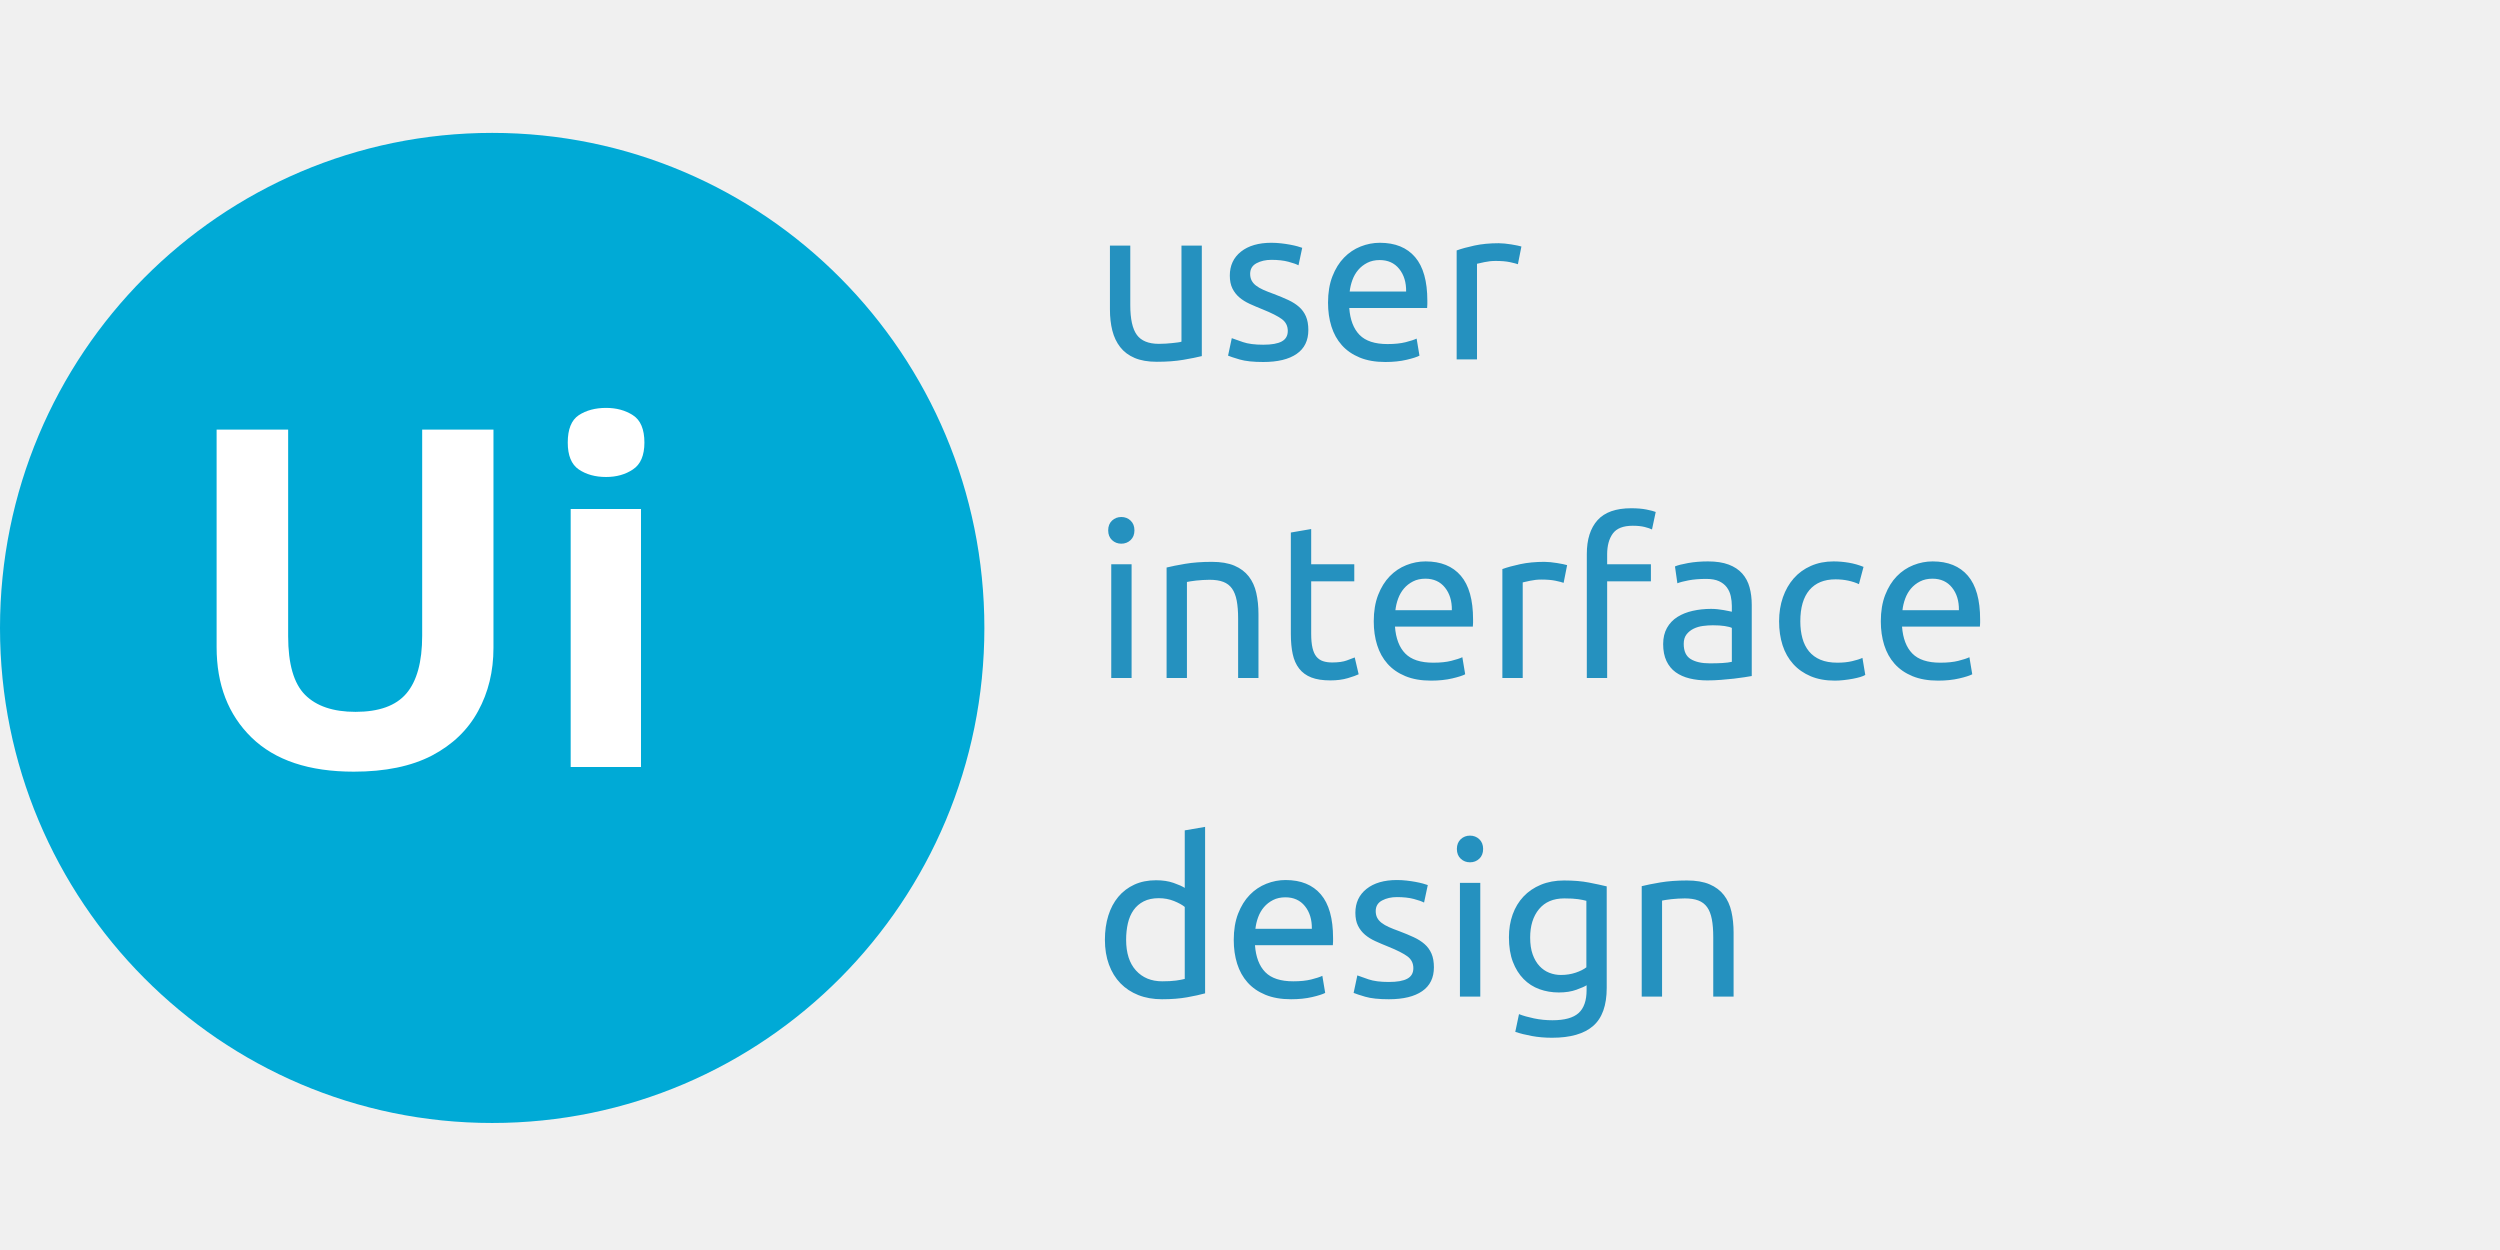
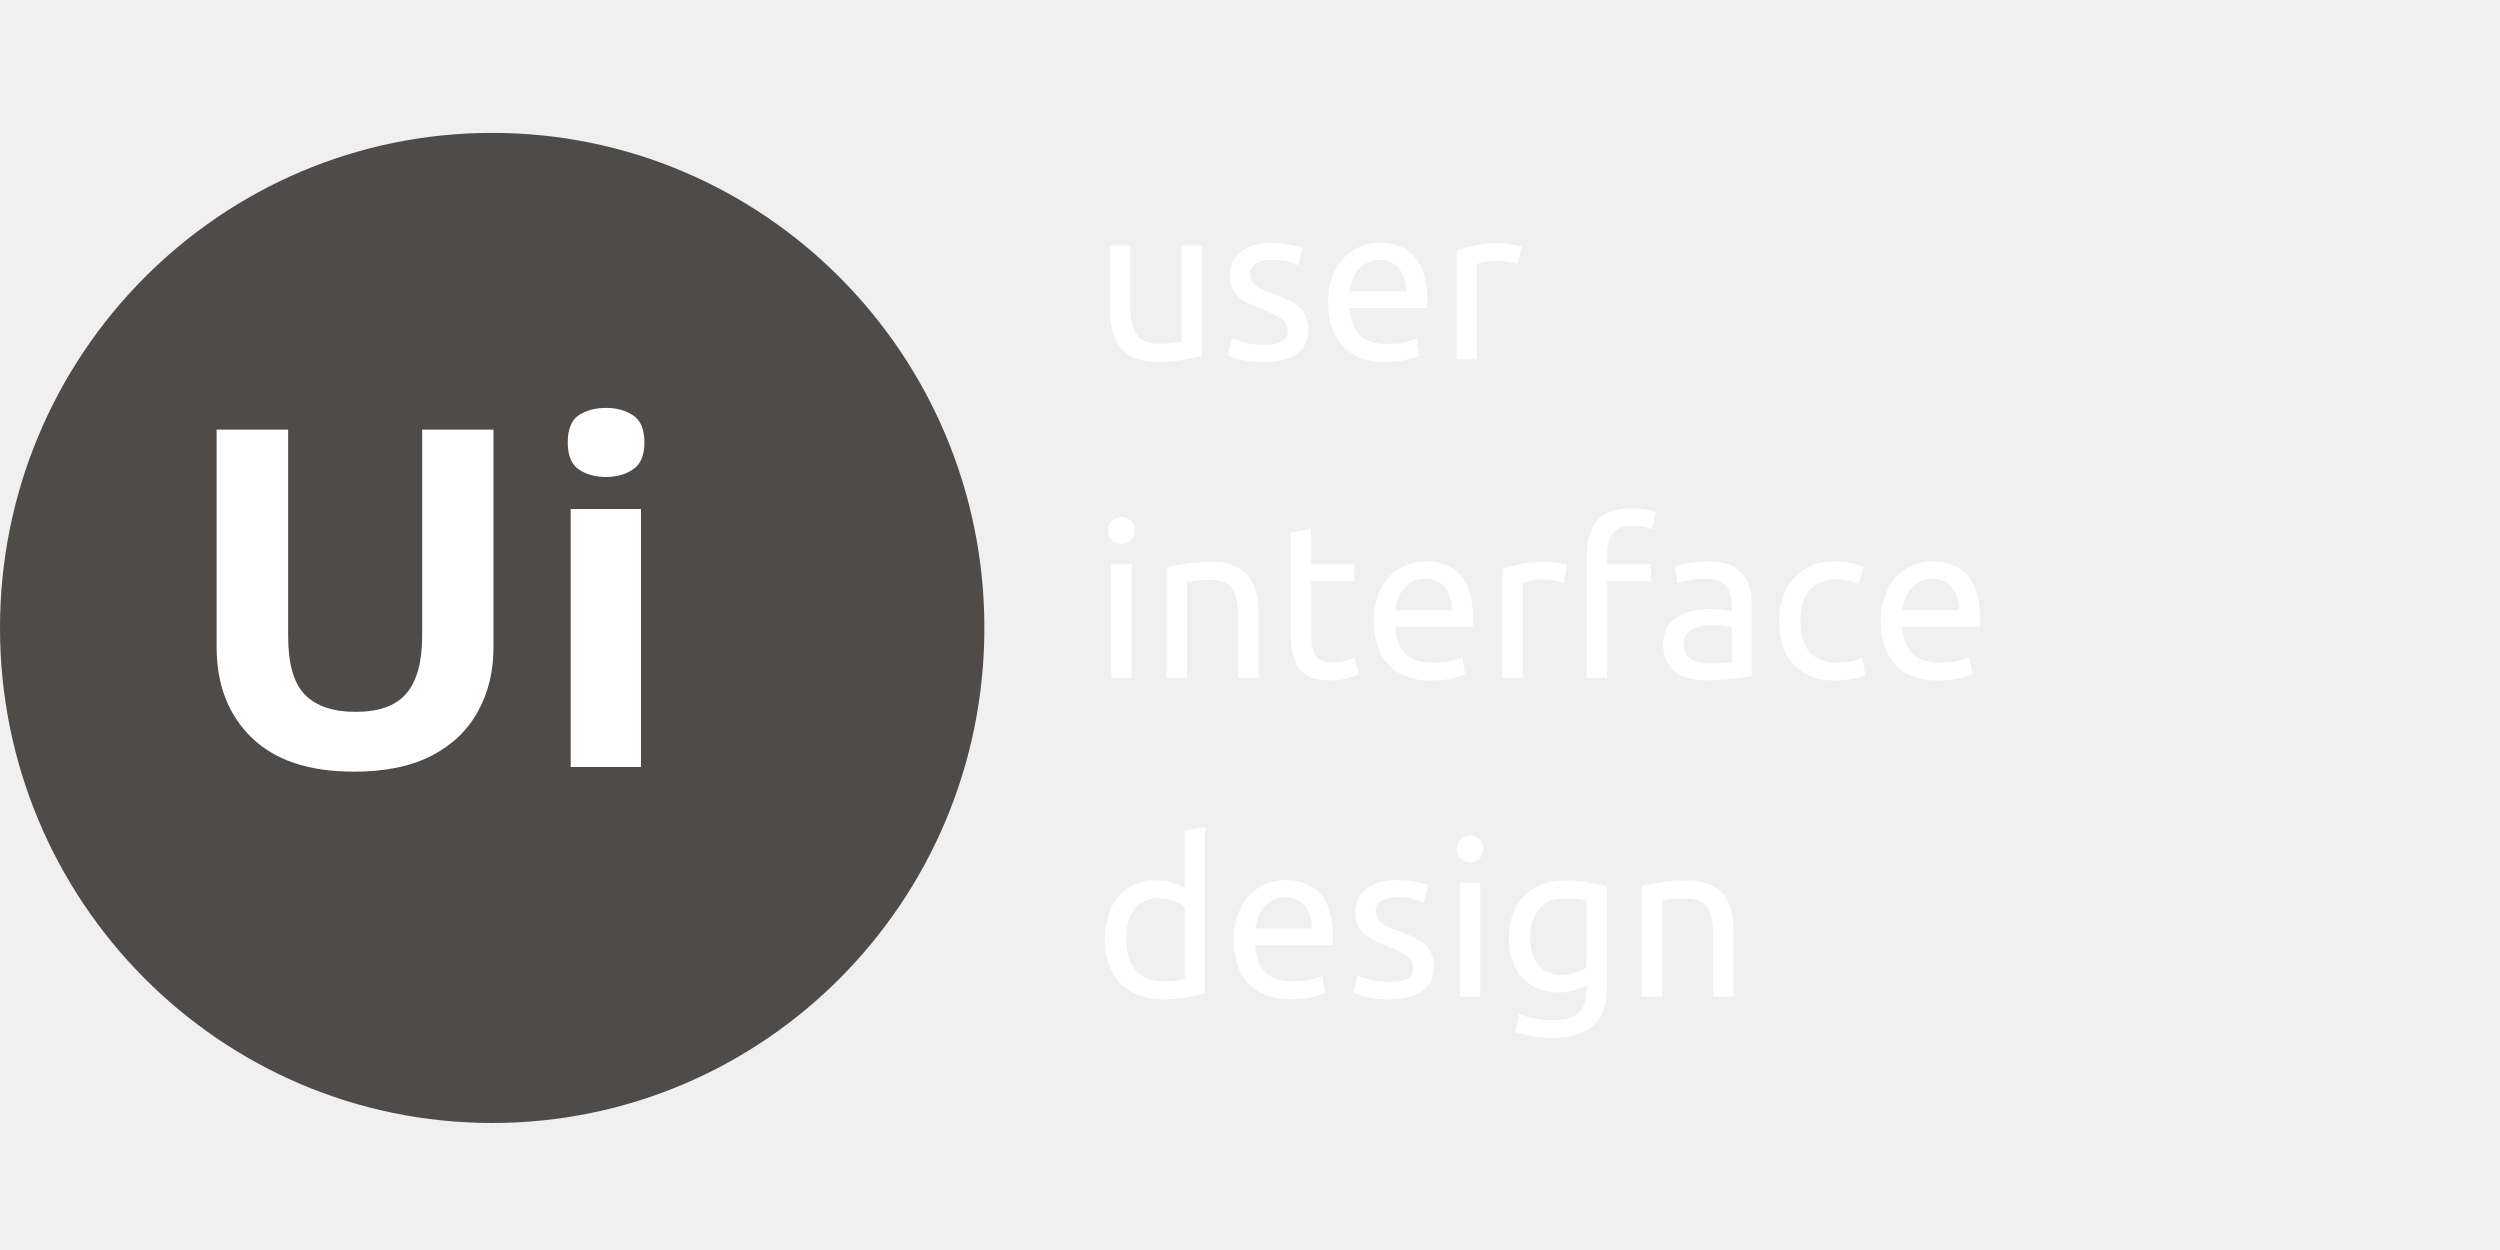
<svg xmlns="http://www.w3.org/2000/svg" width="160" height="80" viewBox="0 0 160 80">
  <g fill="none" fill-rule="evenodd" transform="translate(0 8)">
-     <ellipse cx="31.5" cy="32.188" fill="#00AAD6" rx="31.5" ry="31.683" />
+     <ellipse cx="31.5" cy="32.188" fill="#4E4B49" rx="31.5" ry="31.683" />
    <text fill="#FFFFFF" font-family="Ubuntu-Bold, Ubuntu" font-size="30.24" font-weight="bold">
      <tspan x="11.3" y="41.087">Ui</tspan>
    </text>
-     <path fill="#2591BF" d="M76.916,14.79 C76.617,14.865 76.223,14.944 75.733,15.028 C75.243,15.112 74.676,15.154 74.032,15.154 C73.472,15.154 73.001,15.072 72.618,14.909 C72.235,14.746 71.927,14.515 71.694,14.216 C71.461,13.917 71.293,13.565 71.19,13.159 C71.087,12.753 71.036,12.303 71.036,11.808 L71.036,7.72 L72.338,7.72 L72.338,11.528 C72.338,12.415 72.478,13.049 72.758,13.432 C73.038,13.815 73.509,14.006 74.172,14.006 C74.312,14.006 74.457,14.001 74.606,13.992 C74.755,13.983 74.895,13.971 75.026,13.957 C75.157,13.943 75.276,13.929 75.383,13.915 C75.49,13.901 75.567,13.885 75.614,13.866 L75.614,7.72 L76.916,7.72 L76.916,14.79 Z M80.85,14.062 C81.382,14.062 81.776,13.992 82.033,13.852 C82.29,13.712 82.418,13.488 82.418,13.18 C82.418,12.863 82.292,12.611 82.04,12.424 C81.788,12.237 81.373,12.027 80.794,11.794 C80.514,11.682 80.246,11.568 79.989,11.451 C79.732,11.334 79.511,11.197 79.324,11.038 C79.137,10.879 78.988,10.688 78.876,10.464 C78.764,10.24 78.708,9.965 78.708,9.638 C78.708,8.994 78.946,8.483 79.422,8.105 C79.898,7.727 80.547,7.538 81.368,7.538 C81.573,7.538 81.779,7.55 81.984,7.573 C82.189,7.596 82.381,7.624 82.558,7.657 C82.735,7.69 82.892,7.725 83.027,7.762 C83.162,7.799 83.267,7.832 83.342,7.86 L83.104,8.98 C82.964,8.905 82.745,8.828 82.446,8.749 C82.147,8.67 81.788,8.63 81.368,8.63 C81.004,8.63 80.687,8.702 80.416,8.847 C80.145,8.992 80.01,9.218 80.01,9.526 C80.01,9.685 80.04,9.825 80.101,9.946 C80.162,10.067 80.255,10.177 80.381,10.275 C80.507,10.373 80.663,10.464 80.85,10.548 C81.037,10.632 81.261,10.721 81.522,10.814 C81.867,10.945 82.175,11.073 82.446,11.199 C82.717,11.325 82.948,11.472 83.139,11.64 C83.33,11.808 83.477,12.011 83.58,12.249 C83.683,12.487 83.734,12.779 83.734,13.124 C83.734,13.796 83.484,14.305 82.985,14.65 C82.486,14.995 81.774,15.168 80.85,15.168 C80.206,15.168 79.702,15.114 79.338,15.007 C78.974,14.9 78.727,14.818 78.596,14.762 L78.834,13.642 C78.983,13.698 79.221,13.782 79.548,13.894 C79.875,14.006 80.309,14.062 80.85,14.062 Z M84.994,11.374 C84.994,10.73 85.087,10.168 85.274,9.687 C85.461,9.206 85.708,8.807 86.016,8.49 C86.324,8.173 86.679,7.935 87.08,7.776 C87.481,7.617 87.892,7.538 88.312,7.538 C89.292,7.538 90.043,7.844 90.566,8.455 C91.089,9.066 91.35,9.997 91.35,11.248 L91.35,11.465 C91.35,11.554 91.345,11.635 91.336,11.71 L86.352,11.71 C86.408,12.466 86.627,13.04 87.01,13.432 C87.393,13.824 87.99,14.02 88.802,14.02 C89.259,14.02 89.644,13.98 89.957,13.901 C90.27,13.822 90.505,13.745 90.664,13.67 L90.846,14.762 C90.687,14.846 90.41,14.935 90.013,15.028 C89.616,15.121 89.166,15.168 88.662,15.168 C88.027,15.168 87.479,15.072 87.017,14.881 C86.555,14.69 86.175,14.426 85.876,14.09 C85.577,13.754 85.356,13.355 85.211,12.893 C85.066,12.431 84.994,11.925 84.994,11.374 Z M89.992,10.66 C90.001,10.072 89.854,9.589 89.551,9.211 C89.248,8.833 88.83,8.644 88.298,8.644 C87.999,8.644 87.736,8.702 87.507,8.819 C87.278,8.936 87.085,9.087 86.926,9.274 C86.767,9.461 86.644,9.675 86.555,9.918 C86.466,10.161 86.408,10.408 86.38,10.66 L89.992,10.66 Z M95.914,7.566 C96.026,7.566 96.154,7.573 96.299,7.587 C96.444,7.601 96.586,7.62 96.726,7.643 C96.866,7.666 96.994,7.69 97.111,7.713 C97.228,7.736 97.314,7.757 97.37,7.776 L97.146,8.91 C97.043,8.873 96.873,8.828 96.635,8.777 C96.397,8.726 96.091,8.7 95.718,8.7 C95.475,8.7 95.235,8.726 94.997,8.777 C94.759,8.828 94.603,8.863 94.528,8.882 L94.528,15 L93.226,15 L93.226,8.028 C93.534,7.916 93.917,7.811 94.374,7.713 C94.831,7.615 95.345,7.566 95.914,7.566 Z M72.422,35.392 L71.12,35.392 L71.12,28.112 L72.422,28.112 L72.422,35.392 Z M71.764,26.796 C71.531,26.796 71.332,26.719 71.169,26.565 C71.006,26.411 70.924,26.203 70.924,25.942 C70.924,25.681 71.006,25.473 71.169,25.319 C71.332,25.165 71.531,25.088 71.764,25.088 C71.997,25.088 72.196,25.165 72.359,25.319 C72.522,25.473 72.604,25.681 72.604,25.942 C72.604,26.203 72.522,26.411 72.359,26.565 C72.196,26.719 71.997,26.796 71.764,26.796 Z M74.662,28.322 C74.961,28.247 75.357,28.168 75.852,28.084 C76.347,28 76.916,27.958 77.56,27.958 C78.139,27.958 78.619,28.04 79.002,28.203 C79.385,28.366 79.69,28.595 79.919,28.889 C80.148,29.183 80.309,29.535 80.402,29.946 C80.495,30.357 80.542,30.809 80.542,31.304 L80.542,35.392 L79.24,35.392 L79.24,31.584 C79.24,31.136 79.21,30.753 79.149,30.436 C79.088,30.119 78.988,29.862 78.848,29.666 C78.708,29.47 78.521,29.328 78.288,29.239 C78.055,29.15 77.765,29.106 77.42,29.106 C77.28,29.106 77.135,29.111 76.986,29.12 C76.837,29.129 76.694,29.141 76.559,29.155 C76.424,29.169 76.302,29.185 76.195,29.204 C76.088,29.223 76.011,29.237 75.964,29.246 L75.964,35.392 L74.662,35.392 L74.662,28.322 Z M83.916,28.112 L86.674,28.112 L86.674,29.204 L83.916,29.204 L83.916,32.564 C83.916,32.928 83.944,33.229 84,33.467 C84.056,33.705 84.14,33.892 84.252,34.027 C84.364,34.162 84.504,34.258 84.672,34.314 C84.84,34.37 85.036,34.398 85.26,34.398 C85.652,34.398 85.967,34.354 86.205,34.265 C86.443,34.176 86.609,34.113 86.702,34.076 L86.954,35.154 C86.823,35.219 86.595,35.301 86.268,35.399 C85.941,35.497 85.568,35.546 85.148,35.546 C84.653,35.546 84.245,35.483 83.923,35.357 C83.601,35.231 83.342,35.042 83.146,34.79 C82.95,34.538 82.812,34.228 82.733,33.859 C82.654,33.49 82.614,33.063 82.614,32.578 L82.614,26.082 L83.916,25.858 L83.916,28.112 Z M87.92,31.766 C87.92,31.122 88.013,30.56 88.2,30.079 C88.387,29.598 88.634,29.199 88.942,28.882 C89.25,28.565 89.605,28.327 90.006,28.168 C90.407,28.009 90.818,27.93 91.238,27.93 C92.218,27.93 92.969,28.236 93.492,28.847 C94.015,29.458 94.276,30.389 94.276,31.64 L94.276,31.857 C94.276,31.946 94.271,32.027 94.262,32.102 L89.278,32.102 C89.334,32.858 89.553,33.432 89.936,33.824 C90.319,34.216 90.916,34.412 91.728,34.412 C92.185,34.412 92.57,34.372 92.883,34.293 C93.196,34.214 93.431,34.137 93.59,34.062 L93.772,35.154 C93.613,35.238 93.336,35.327 92.939,35.42 C92.542,35.513 92.092,35.56 91.588,35.56 C90.953,35.56 90.405,35.464 89.943,35.273 C89.481,35.082 89.101,34.818 88.802,34.482 C88.503,34.146 88.282,33.747 88.137,33.285 C87.992,32.823 87.92,32.317 87.92,31.766 Z M92.918,31.052 C92.927,30.464 92.78,29.981 92.477,29.603 C92.174,29.225 91.756,29.036 91.224,29.036 C90.925,29.036 90.662,29.094 90.433,29.211 C90.204,29.328 90.011,29.479 89.852,29.666 C89.693,29.853 89.57,30.067 89.481,30.31 C89.392,30.553 89.334,30.8 89.306,31.052 L92.918,31.052 Z M98.84,27.958 C98.952,27.958 99.08,27.965 99.225,27.979 C99.37,27.993 99.512,28.012 99.652,28.035 C99.792,28.058 99.92,28.082 100.037,28.105 C100.154,28.128 100.24,28.149 100.296,28.168 L100.072,29.302 C99.969,29.265 99.799,29.22 99.561,29.169 C99.323,29.118 99.017,29.092 98.644,29.092 C98.401,29.092 98.161,29.118 97.923,29.169 C97.685,29.22 97.529,29.255 97.454,29.274 L97.454,35.392 L96.152,35.392 L96.152,28.42 C96.46,28.308 96.843,28.203 97.3,28.105 C97.757,28.007 98.271,27.958 98.84,27.958 Z M104.398,24.528 C104.781,24.528 105.11,24.556 105.385,24.612 C105.66,24.668 105.854,24.719 105.966,24.766 L105.728,25.886 C105.616,25.83 105.457,25.776 105.252,25.725 C105.047,25.674 104.795,25.648 104.496,25.648 C103.889,25.648 103.465,25.814 103.222,26.145 C102.979,26.476 102.858,26.922 102.858,27.482 L102.858,28.112 L105.658,28.112 L105.658,29.204 L102.858,29.204 L102.858,35.392 L101.556,35.392 L101.556,27.454 C101.556,26.521 101.785,25.8 102.242,25.291 C102.699,24.782 103.418,24.528 104.398,24.528 Z M109.424,34.454 C109.732,34.454 110.005,34.447 110.243,34.433 C110.481,34.419 110.679,34.393 110.838,34.356 L110.838,32.186 C110.745,32.139 110.593,32.1 110.383,32.067 C110.173,32.034 109.919,32.018 109.62,32.018 C109.424,32.018 109.216,32.032 108.997,32.06 C108.778,32.088 108.577,32.146 108.395,32.235 C108.213,32.324 108.061,32.445 107.94,32.599 C107.819,32.753 107.758,32.956 107.758,33.208 C107.758,33.675 107.907,33.999 108.206,34.181 C108.505,34.363 108.911,34.454 109.424,34.454 Z M109.312,27.93 C109.835,27.93 110.276,27.998 110.635,28.133 C110.994,28.268 111.284,28.46 111.503,28.707 C111.722,28.954 111.879,29.248 111.972,29.589 C112.065,29.93 112.112,30.305 112.112,30.716 L112.112,35.266 C112,35.285 111.844,35.31 111.643,35.343 C111.442,35.376 111.216,35.406 110.964,35.434 C110.712,35.462 110.439,35.488 110.145,35.511 C109.851,35.534 109.559,35.546 109.27,35.546 C108.859,35.546 108.481,35.504 108.136,35.42 C107.791,35.336 107.492,35.203 107.24,35.021 C106.988,34.839 106.792,34.599 106.652,34.3 C106.512,34.001 106.442,33.642 106.442,33.222 C106.442,32.821 106.524,32.475 106.687,32.186 C106.85,31.897 107.072,31.663 107.352,31.486 C107.632,31.309 107.959,31.178 108.332,31.094 C108.705,31.01 109.097,30.968 109.508,30.968 C109.639,30.968 109.774,30.975 109.914,30.989 C110.054,31.003 110.187,31.022 110.313,31.045 C110.439,31.068 110.549,31.089 110.642,31.108 C110.735,31.127 110.801,31.141 110.838,31.15 L110.838,30.786 C110.838,30.571 110.815,30.359 110.768,30.149 C110.721,29.939 110.637,29.752 110.516,29.589 C110.395,29.426 110.229,29.295 110.019,29.197 C109.809,29.099 109.536,29.05 109.2,29.05 C108.771,29.05 108.395,29.08 108.073,29.141 C107.751,29.202 107.511,29.265 107.352,29.33 L107.198,28.252 C107.366,28.177 107.646,28.105 108.038,28.035 C108.43,27.965 108.855,27.93 109.312,27.93 Z M117.432,35.56 C116.844,35.56 116.328,35.467 115.885,35.28 C115.442,35.093 115.068,34.832 114.765,34.496 C114.462,34.16 114.235,33.761 114.086,33.299 C113.937,32.837 113.862,32.326 113.862,31.766 C113.862,31.206 113.944,30.693 114.107,30.226 C114.27,29.759 114.501,29.356 114.8,29.015 C115.099,28.674 115.465,28.408 115.899,28.217 C116.333,28.026 116.816,27.93 117.348,27.93 C117.675,27.93 118.001,27.958 118.328,28.014 C118.655,28.07 118.967,28.159 119.266,28.28 L118.972,29.386 C118.776,29.293 118.55,29.218 118.293,29.162 C118.036,29.106 117.763,29.078 117.474,29.078 C116.746,29.078 116.188,29.307 115.801,29.764 C115.414,30.221 115.22,30.889 115.22,31.766 C115.22,32.158 115.264,32.517 115.353,32.844 C115.442,33.171 115.582,33.451 115.773,33.684 C115.964,33.917 116.209,34.097 116.508,34.223 C116.807,34.349 117.171,34.412 117.6,34.412 C117.945,34.412 118.258,34.379 118.538,34.314 C118.818,34.249 119.037,34.179 119.196,34.104 L119.378,35.196 C119.303,35.243 119.196,35.287 119.056,35.329 C118.916,35.371 118.757,35.408 118.58,35.441 C118.403,35.474 118.214,35.502 118.013,35.525 C117.812,35.548 117.619,35.56 117.432,35.56 Z M120.372,31.766 C120.372,31.122 120.465,30.56 120.652,30.079 C120.839,29.598 121.086,29.199 121.394,28.882 C121.702,28.565 122.057,28.327 122.458,28.168 C122.859,28.009 123.27,27.93 123.69,27.93 C124.67,27.93 125.421,28.236 125.944,28.847 C126.467,29.458 126.728,30.389 126.728,31.64 L126.728,31.857 C126.728,31.946 126.723,32.027 126.714,32.102 L121.73,32.102 C121.786,32.858 122.005,33.432 122.388,33.824 C122.771,34.216 123.368,34.412 124.18,34.412 C124.637,34.412 125.022,34.372 125.335,34.293 C125.648,34.214 125.883,34.137 126.042,34.062 L126.224,35.154 C126.065,35.238 125.788,35.327 125.391,35.42 C124.994,35.513 124.544,35.56 124.04,35.56 C123.405,35.56 122.857,35.464 122.395,35.273 C121.933,35.082 121.553,34.818 121.254,34.482 C120.955,34.146 120.734,33.747 120.589,33.285 C120.444,32.823 120.372,32.317 120.372,31.766 Z M125.37,31.052 C125.379,30.464 125.232,29.981 124.929,29.603 C124.626,29.225 124.208,29.036 123.676,29.036 C123.377,29.036 123.114,29.094 122.885,29.211 C122.656,29.328 122.463,29.479 122.304,29.666 C122.145,29.853 122.022,30.067 121.933,30.31 C121.844,30.553 121.786,30.8 121.758,31.052 L125.37,31.052 Z M75.824,50.044 C75.665,49.913 75.437,49.787 75.138,49.666 C74.839,49.545 74.513,49.484 74.158,49.484 C73.785,49.484 73.465,49.552 73.199,49.687 C72.933,49.822 72.716,50.009 72.548,50.247 C72.38,50.485 72.259,50.767 72.184,51.094 C72.109,51.421 72.072,51.771 72.072,52.144 C72.072,52.993 72.282,53.649 72.702,54.111 C73.122,54.573 73.682,54.804 74.382,54.804 C74.737,54.804 75.033,54.788 75.271,54.755 C75.509,54.722 75.693,54.687 75.824,54.65 L75.824,50.044 Z M75.824,45.144 L77.126,44.92 L77.126,55.574 C76.827,55.658 76.445,55.742 75.978,55.826 C75.511,55.91 74.975,55.952 74.368,55.952 C73.808,55.952 73.304,55.863 72.856,55.686 C72.408,55.509 72.025,55.257 71.708,54.93 C71.391,54.603 71.146,54.204 70.973,53.733 C70.8,53.262 70.714,52.732 70.714,52.144 C70.714,51.584 70.786,51.071 70.931,50.604 C71.076,50.137 71.288,49.736 71.568,49.4 C71.848,49.064 72.191,48.803 72.597,48.616 C73.003,48.429 73.467,48.336 73.99,48.336 C74.41,48.336 74.781,48.392 75.103,48.504 C75.425,48.616 75.665,48.723 75.824,48.826 L75.824,45.144 Z M78.96,52.158 C78.96,51.514 79.053,50.952 79.24,50.471 C79.427,49.99 79.674,49.591 79.982,49.274 C80.29,48.957 80.645,48.719 81.046,48.56 C81.447,48.401 81.858,48.322 82.278,48.322 C83.258,48.322 84.009,48.628 84.532,49.239 C85.055,49.85 85.316,50.781 85.316,52.032 L85.316,52.249 C85.316,52.338 85.311,52.419 85.302,52.494 L80.318,52.494 C80.374,53.25 80.593,53.824 80.976,54.216 C81.359,54.608 81.956,54.804 82.768,54.804 C83.225,54.804 83.61,54.764 83.923,54.685 C84.236,54.606 84.471,54.529 84.63,54.454 L84.812,55.546 C84.653,55.63 84.376,55.719 83.979,55.812 C83.582,55.905 83.132,55.952 82.628,55.952 C81.993,55.952 81.445,55.856 80.983,55.665 C80.521,55.474 80.141,55.21 79.842,54.874 C79.543,54.538 79.322,54.139 79.177,53.677 C79.032,53.215 78.96,52.709 78.96,52.158 Z M83.958,51.444 C83.967,50.856 83.82,50.373 83.517,49.995 C83.214,49.617 82.796,49.428 82.264,49.428 C81.965,49.428 81.702,49.486 81.473,49.603 C81.244,49.72 81.051,49.871 80.892,50.058 C80.733,50.245 80.61,50.459 80.521,50.702 C80.432,50.945 80.374,51.192 80.346,51.444 L83.958,51.444 Z M88.886,54.846 C89.418,54.846 89.812,54.776 90.069,54.636 C90.326,54.496 90.454,54.272 90.454,53.964 C90.454,53.647 90.328,53.395 90.076,53.208 C89.824,53.021 89.409,52.811 88.83,52.578 C88.55,52.466 88.282,52.352 88.025,52.235 C87.768,52.118 87.547,51.981 87.36,51.822 C87.173,51.663 87.024,51.472 86.912,51.248 C86.8,51.024 86.744,50.749 86.744,50.422 C86.744,49.778 86.982,49.267 87.458,48.889 C87.934,48.511 88.583,48.322 89.404,48.322 C89.609,48.322 89.815,48.334 90.02,48.357 C90.225,48.38 90.417,48.408 90.594,48.441 C90.771,48.474 90.928,48.509 91.063,48.546 C91.198,48.583 91.303,48.616 91.378,48.644 L91.14,49.764 C91,49.689 90.781,49.612 90.482,49.533 C90.183,49.454 89.824,49.414 89.404,49.414 C89.04,49.414 88.723,49.486 88.452,49.631 C88.181,49.776 88.046,50.002 88.046,50.31 C88.046,50.469 88.076,50.609 88.137,50.73 C88.198,50.851 88.291,50.961 88.417,51.059 C88.543,51.157 88.699,51.248 88.886,51.332 C89.073,51.416 89.297,51.505 89.558,51.598 C89.903,51.729 90.211,51.857 90.482,51.983 C90.753,52.109 90.984,52.256 91.175,52.424 C91.366,52.592 91.513,52.795 91.616,53.033 C91.719,53.271 91.77,53.563 91.77,53.908 C91.77,54.58 91.52,55.089 91.021,55.434 C90.522,55.779 89.81,55.952 88.886,55.952 C88.242,55.952 87.738,55.898 87.374,55.791 C87.01,55.684 86.763,55.602 86.632,55.546 L86.87,54.426 C87.019,54.482 87.257,54.566 87.584,54.678 C87.911,54.79 88.345,54.846 88.886,54.846 Z M94.738,55.784 L93.436,55.784 L93.436,48.504 L94.738,48.504 L94.738,55.784 Z M94.08,47.188 C93.847,47.188 93.648,47.111 93.485,46.957 C93.322,46.803 93.24,46.595 93.24,46.334 C93.24,46.073 93.322,45.865 93.485,45.711 C93.648,45.557 93.847,45.48 94.08,45.48 C94.313,45.48 94.512,45.557 94.675,45.711 C94.838,45.865 94.92,46.073 94.92,46.334 C94.92,46.595 94.838,46.803 94.675,46.957 C94.512,47.111 94.313,47.188 94.08,47.188 Z M101.542,55.056 C101.43,55.131 101.213,55.226 100.891,55.343 C100.569,55.46 100.193,55.518 99.764,55.518 C99.325,55.518 98.912,55.448 98.525,55.308 C98.138,55.168 97.799,54.951 97.51,54.657 C97.221,54.363 96.992,53.997 96.824,53.558 C96.656,53.119 96.572,52.597 96.572,51.99 C96.572,51.458 96.651,50.97 96.81,50.527 C96.969,50.084 97.2,49.701 97.503,49.379 C97.806,49.057 98.177,48.805 98.616,48.623 C99.055,48.441 99.549,48.35 100.1,48.35 C100.707,48.35 101.236,48.394 101.689,48.483 C102.142,48.572 102.522,48.653 102.83,48.728 L102.83,55.224 C102.83,56.344 102.541,57.156 101.962,57.66 C101.383,58.164 100.506,58.416 99.33,58.416 C98.873,58.416 98.441,58.379 98.035,58.304 C97.629,58.229 97.277,58.141 96.978,58.038 L97.216,56.904 C97.477,57.007 97.797,57.098 98.175,57.177 C98.553,57.256 98.947,57.296 99.358,57.296 C100.133,57.296 100.69,57.142 101.031,56.834 C101.372,56.526 101.542,56.036 101.542,55.364 L101.542,55.056 Z M101.528,49.652 C101.397,49.615 101.222,49.58 101.003,49.547 C100.784,49.514 100.487,49.498 100.114,49.498 C99.414,49.498 98.875,49.727 98.497,50.184 C98.119,50.641 97.93,51.248 97.93,52.004 C97.93,52.424 97.984,52.783 98.091,53.082 C98.198,53.381 98.343,53.628 98.525,53.824 C98.707,54.02 98.917,54.165 99.155,54.258 C99.393,54.351 99.638,54.398 99.89,54.398 C100.235,54.398 100.553,54.349 100.842,54.251 C101.131,54.153 101.36,54.039 101.528,53.908 L101.528,49.652 Z M105.07,48.714 C105.369,48.639 105.765,48.56 106.26,48.476 C106.755,48.392 107.324,48.35 107.968,48.35 C108.547,48.35 109.027,48.432 109.41,48.595 C109.793,48.758 110.098,48.987 110.327,49.281 C110.556,49.575 110.717,49.927 110.81,50.338 C110.903,50.749 110.95,51.201 110.95,51.696 L110.95,55.784 L109.648,55.784 L109.648,51.976 C109.648,51.528 109.618,51.145 109.557,50.828 C109.496,50.511 109.396,50.254 109.256,50.058 C109.116,49.862 108.929,49.72 108.696,49.631 C108.463,49.542 108.173,49.498 107.828,49.498 C107.688,49.498 107.543,49.503 107.394,49.512 C107.245,49.521 107.102,49.533 106.967,49.547 C106.832,49.561 106.71,49.577 106.603,49.596 C106.496,49.615 106.419,49.629 106.372,49.638 L106.372,55.784 L105.07,55.784 L105.07,48.714 Z" />
+     <path fill="#FFFFFF" d="M76.916,14.79 C76.617,14.865 76.223,14.944 75.733,15.028 C75.243,15.112 74.676,15.154 74.032,15.154 C73.472,15.154 73.001,15.072 72.618,14.909 C72.235,14.746 71.927,14.515 71.694,14.216 C71.461,13.917 71.293,13.565 71.19,13.159 C71.087,12.753 71.036,12.303 71.036,11.808 L71.036,7.72 L72.338,7.72 L72.338,11.528 C72.338,12.415 72.478,13.049 72.758,13.432 C73.038,13.815 73.509,14.006 74.172,14.006 C74.312,14.006 74.457,14.001 74.606,13.992 C74.755,13.983 74.895,13.971 75.026,13.957 C75.157,13.943 75.276,13.929 75.383,13.915 C75.49,13.901 75.567,13.885 75.614,13.866 L75.614,7.72 L76.916,7.72 L76.916,14.79 Z M80.85,14.062 C81.382,14.062 81.776,13.992 82.033,13.852 C82.29,13.712 82.418,13.488 82.418,13.18 C82.418,12.863 82.292,12.611 82.04,12.424 C81.788,12.237 81.373,12.027 80.794,11.794 C80.514,11.682 80.246,11.568 79.989,11.451 C79.732,11.334 79.511,11.197 79.324,11.038 C79.137,10.879 78.988,10.688 78.876,10.464 C78.764,10.24 78.708,9.965 78.708,9.638 C78.708,8.994 78.946,8.483 79.422,8.105 C79.898,7.727 80.547,7.538 81.368,7.538 C81.573,7.538 81.779,7.55 81.984,7.573 C82.189,7.596 82.381,7.624 82.558,7.657 C82.735,7.69 82.892,7.725 83.027,7.762 C83.162,7.799 83.267,7.832 83.342,7.86 L83.104,8.98 C82.964,8.905 82.745,8.828 82.446,8.749 C82.147,8.67 81.788,8.63 81.368,8.63 C81.004,8.63 80.687,8.702 80.416,8.847 C80.145,8.992 80.01,9.218 80.01,9.526 C80.01,9.685 80.04,9.825 80.101,9.946 C80.162,10.067 80.255,10.177 80.381,10.275 C80.507,10.373 80.663,10.464 80.85,10.548 C81.037,10.632 81.261,10.721 81.522,10.814 C81.867,10.945 82.175,11.073 82.446,11.199 C82.717,11.325 82.948,11.472 83.139,11.64 C83.33,11.808 83.477,12.011 83.58,12.249 C83.683,12.487 83.734,12.779 83.734,13.124 C83.734,13.796 83.484,14.305 82.985,14.65 C82.486,14.995 81.774,15.168 80.85,15.168 C80.206,15.168 79.702,15.114 79.338,15.007 C78.974,14.9 78.727,14.818 78.596,14.762 L78.834,13.642 C78.983,13.698 79.221,13.782 79.548,13.894 C79.875,14.006 80.309,14.062 80.85,14.062 Z M84.994,11.374 C84.994,10.73 85.087,10.168 85.274,9.687 C85.461,9.206 85.708,8.807 86.016,8.49 C86.324,8.173 86.679,7.935 87.08,7.776 C87.481,7.617 87.892,7.538 88.312,7.538 C89.292,7.538 90.043,7.844 90.566,8.455 C91.089,9.066 91.35,9.997 91.35,11.248 L91.35,11.465 C91.35,11.554 91.345,11.635 91.336,11.71 L86.352,11.71 C86.408,12.466 86.627,13.04 87.01,13.432 C87.393,13.824 87.99,14.02 88.802,14.02 C89.259,14.02 89.644,13.98 89.957,13.901 C90.27,13.822 90.505,13.745 90.664,13.67 L90.846,14.762 C90.687,14.846 90.41,14.935 90.013,15.028 C89.616,15.121 89.166,15.168 88.662,15.168 C88.027,15.168 87.479,15.072 87.017,14.881 C86.555,14.69 86.175,14.426 85.876,14.09 C85.577,13.754 85.356,13.355 85.211,12.893 C85.066,12.431 84.994,11.925 84.994,11.374 Z M89.992,10.66 C90.001,10.072 89.854,9.589 89.551,9.211 C89.248,8.833 88.83,8.644 88.298,8.644 C87.999,8.644 87.736,8.702 87.507,8.819 C87.278,8.936 87.085,9.087 86.926,9.274 C86.767,9.461 86.644,9.675 86.555,9.918 C86.466,10.161 86.408,10.408 86.38,10.66 L89.992,10.66 Z M95.914,7.566 C96.026,7.566 96.154,7.573 96.299,7.587 C96.444,7.601 96.586,7.62 96.726,7.643 C96.866,7.666 96.994,7.69 97.111,7.713 C97.228,7.736 97.314,7.757 97.37,7.776 L97.146,8.91 C97.043,8.873 96.873,8.828 96.635,8.777 C96.397,8.726 96.091,8.7 95.718,8.7 C95.475,8.7 95.235,8.726 94.997,8.777 C94.759,8.828 94.603,8.863 94.528,8.882 L94.528,15 L93.226,15 L93.226,8.028 C93.534,7.916 93.917,7.811 94.374,7.713 C94.831,7.615 95.345,7.566 95.914,7.566 Z M72.422,35.392 L71.12,35.392 L71.12,28.112 L72.422,28.112 L72.422,35.392 Z M71.764,26.796 C71.531,26.796 71.332,26.719 71.169,26.565 C71.006,26.411 70.924,26.203 70.924,25.942 C70.924,25.681 71.006,25.473 71.169,25.319 C71.332,25.165 71.531,25.088 71.764,25.088 C71.997,25.088 72.196,25.165 72.359,25.319 C72.522,25.473 72.604,25.681 72.604,25.942 C72.604,26.203 72.522,26.411 72.359,26.565 C72.196,26.719 71.997,26.796 71.764,26.796 Z M74.662,28.322 C74.961,28.247 75.357,28.168 75.852,28.084 C76.347,28 76.916,27.958 77.56,27.958 C78.139,27.958 78.619,28.04 79.002,28.203 C79.385,28.366 79.69,28.595 79.919,28.889 C80.148,29.183 80.309,29.535 80.402,29.946 C80.495,30.357 80.542,30.809 80.542,31.304 L80.542,35.392 L79.24,35.392 L79.24,31.584 C79.24,31.136 79.21,30.753 79.149,30.436 C79.088,30.119 78.988,29.862 78.848,29.666 C78.708,29.47 78.521,29.328 78.288,29.239 C78.055,29.15 77.765,29.106 77.42,29.106 C77.28,29.106 77.135,29.111 76.986,29.12 C76.837,29.129 76.694,29.141 76.559,29.155 C76.424,29.169 76.302,29.185 76.195,29.204 C76.088,29.223 76.011,29.237 75.964,29.246 L75.964,35.392 L74.662,35.392 L74.662,28.322 Z M83.916,28.112 L86.674,28.112 L86.674,29.204 L83.916,29.204 L83.916,32.564 C83.916,32.928 83.944,33.229 84,33.467 C84.056,33.705 84.14,33.892 84.252,34.027 C84.364,34.162 84.504,34.258 84.672,34.314 C84.84,34.37 85.036,34.398 85.26,34.398 C85.652,34.398 85.967,34.354 86.205,34.265 C86.443,34.176 86.609,34.113 86.702,34.076 L86.954,35.154 C86.823,35.219 86.595,35.301 86.268,35.399 C85.941,35.497 85.568,35.546 85.148,35.546 C84.653,35.546 84.245,35.483 83.923,35.357 C83.601,35.231 83.342,35.042 83.146,34.79 C82.95,34.538 82.812,34.228 82.733,33.859 C82.654,33.49 82.614,33.063 82.614,32.578 L82.614,26.082 L83.916,25.858 L83.916,28.112 Z M87.92,31.766 C87.92,31.122 88.013,30.56 88.2,30.079 C88.387,29.598 88.634,29.199 88.942,28.882 C89.25,28.565 89.605,28.327 90.006,28.168 C90.407,28.009 90.818,27.93 91.238,27.93 C92.218,27.93 92.969,28.236 93.492,28.847 C94.015,29.458 94.276,30.389 94.276,31.64 L94.276,31.857 C94.276,31.946 94.271,32.027 94.262,32.102 L89.278,32.102 C89.334,32.858 89.553,33.432 89.936,33.824 C90.319,34.216 90.916,34.412 91.728,34.412 C92.185,34.412 92.57,34.372 92.883,34.293 C93.196,34.214 93.431,34.137 93.59,34.062 L93.772,35.154 C93.613,35.238 93.336,35.327 92.939,35.42 C92.542,35.513 92.092,35.56 91.588,35.56 C90.953,35.56 90.405,35.464 89.943,35.273 C89.481,35.082 89.101,34.818 88.802,34.482 C88.503,34.146 88.282,33.747 88.137,33.285 C87.992,32.823 87.92,32.317 87.92,31.766 Z M92.918,31.052 C92.927,30.464 92.78,29.981 92.477,29.603 C92.174,29.225 91.756,29.036 91.224,29.036 C90.925,29.036 90.662,29.094 90.433,29.211 C90.204,29.328 90.011,29.479 89.852,29.666 C89.693,29.853 89.57,30.067 89.481,30.31 C89.392,30.553 89.334,30.8 89.306,31.052 L92.918,31.052 Z M98.84,27.958 C98.952,27.958 99.08,27.965 99.225,27.979 C99.37,27.993 99.512,28.012 99.652,28.035 C99.792,28.058 99.92,28.082 100.037,28.105 C100.154,28.128 100.24,28.149 100.296,28.168 L100.072,29.302 C99.969,29.265 99.799,29.22 99.561,29.169 C99.323,29.118 99.017,29.092 98.644,29.092 C98.401,29.092 98.161,29.118 97.923,29.169 C97.685,29.22 97.529,29.255 97.454,29.274 L97.454,35.392 L96.152,35.392 L96.152,28.42 C96.46,28.308 96.843,28.203 97.3,28.105 C97.757,28.007 98.271,27.958 98.84,27.958 Z M104.398,24.528 C104.781,24.528 105.11,24.556 105.385,24.612 C105.66,24.668 105.854,24.719 105.966,24.766 L105.728,25.886 C105.616,25.83 105.457,25.776 105.252,25.725 C105.047,25.674 104.795,25.648 104.496,25.648 C103.889,25.648 103.465,25.814 103.222,26.145 C102.979,26.476 102.858,26.922 102.858,27.482 L102.858,28.112 L105.658,28.112 L105.658,29.204 L102.858,29.204 L102.858,35.392 L101.556,35.392 L101.556,27.454 C101.556,26.521 101.785,25.8 102.242,25.291 C102.699,24.782 103.418,24.528 104.398,24.528 Z M109.424,34.454 C109.732,34.454 110.005,34.447 110.243,34.433 C110.481,34.419 110.679,34.393 110.838,34.356 L110.838,32.186 C110.745,32.139 110.593,32.1 110.383,32.067 C110.173,32.034 109.919,32.018 109.62,32.018 C109.424,32.018 109.216,32.032 108.997,32.06 C108.778,32.088 108.577,32.146 108.395,32.235 C108.213,32.324 108.061,32.445 107.94,32.599 C107.819,32.753 107.758,32.956 107.758,33.208 C107.758,33.675 107.907,33.999 108.206,34.181 C108.505,34.363 108.911,34.454 109.424,34.454 Z M109.312,27.93 C109.835,27.93 110.276,27.998 110.635,28.133 C110.994,28.268 111.284,28.46 111.503,28.707 C111.722,28.954 111.879,29.248 111.972,29.589 C112.065,29.93 112.112,30.305 112.112,30.716 L112.112,35.266 C112,35.285 111.844,35.31 111.643,35.343 C111.442,35.376 111.216,35.406 110.964,35.434 C110.712,35.462 110.439,35.488 110.145,35.511 C109.851,35.534 109.559,35.546 109.27,35.546 C108.859,35.546 108.481,35.504 108.136,35.42 C107.791,35.336 107.492,35.203 107.24,35.021 C106.988,34.839 106.792,34.599 106.652,34.3 C106.512,34.001 106.442,33.642 106.442,33.222 C106.442,32.821 106.524,32.475 106.687,32.186 C106.85,31.897 107.072,31.663 107.352,31.486 C107.632,31.309 107.959,31.178 108.332,31.094 C108.705,31.01 109.097,30.968 109.508,30.968 C109.639,30.968 109.774,30.975 109.914,30.989 C110.054,31.003 110.187,31.022 110.313,31.045 C110.439,31.068 110.549,31.089 110.642,31.108 C110.735,31.127 110.801,31.141 110.838,31.15 L110.838,30.786 C110.838,30.571 110.815,30.359 110.768,30.149 C110.721,29.939 110.637,29.752 110.516,29.589 C110.395,29.426 110.229,29.295 110.019,29.197 C109.809,29.099 109.536,29.05 109.2,29.05 C108.771,29.05 108.395,29.08 108.073,29.141 C107.751,29.202 107.511,29.265 107.352,29.33 L107.198,28.252 C107.366,28.177 107.646,28.105 108.038,28.035 C108.43,27.965 108.855,27.93 109.312,27.93 Z M117.432,35.56 C116.844,35.56 116.328,35.467 115.885,35.28 C115.442,35.093 115.068,34.832 114.765,34.496 C114.462,34.16 114.235,33.761 114.086,33.299 C113.937,32.837 113.862,32.326 113.862,31.766 C113.862,31.206 113.944,30.693 114.107,30.226 C114.27,29.759 114.501,29.356 114.8,29.015 C115.099,28.674 115.465,28.408 115.899,28.217 C116.333,28.026 116.816,27.93 117.348,27.93 C117.675,27.93 118.001,27.958 118.328,28.014 C118.655,28.07 118.967,28.159 119.266,28.28 L118.972,29.386 C118.776,29.293 118.55,29.218 118.293,29.162 C118.036,29.106 117.763,29.078 117.474,29.078 C116.746,29.078 116.188,29.307 115.801,29.764 C115.414,30.221 115.22,30.889 115.22,31.766 C115.22,32.158 115.264,32.517 115.353,32.844 C115.442,33.171 115.582,33.451 115.773,33.684 C115.964,33.917 116.209,34.097 116.508,34.223 C116.807,34.349 117.171,34.412 117.6,34.412 C117.945,34.412 118.258,34.379 118.538,34.314 C118.818,34.249 119.037,34.179 119.196,34.104 L119.378,35.196 C119.303,35.243 119.196,35.287 119.056,35.329 C118.916,35.371 118.757,35.408 118.58,35.441 C118.403,35.474 118.214,35.502 118.013,35.525 C117.812,35.548 117.619,35.56 117.432,35.56 Z M120.372,31.766 C120.372,31.122 120.465,30.56 120.652,30.079 C120.839,29.598 121.086,29.199 121.394,28.882 C121.702,28.565 122.057,28.327 122.458,28.168 C122.859,28.009 123.27,27.93 123.69,27.93 C124.67,27.93 125.421,28.236 125.944,28.847 C126.467,29.458 126.728,30.389 126.728,31.64 L126.728,31.857 C126.728,31.946 126.723,32.027 126.714,32.102 L121.73,32.102 C121.786,32.858 122.005,33.432 122.388,33.824 C122.771,34.216 123.368,34.412 124.18,34.412 C124.637,34.412 125.022,34.372 125.335,34.293 C125.648,34.214 125.883,34.137 126.042,34.062 L126.224,35.154 C126.065,35.238 125.788,35.327 125.391,35.42 C124.994,35.513 124.544,35.56 124.04,35.56 C123.405,35.56 122.857,35.464 122.395,35.273 C121.933,35.082 121.553,34.818 121.254,34.482 C120.955,34.146 120.734,33.747 120.589,33.285 C120.444,32.823 120.372,32.317 120.372,31.766 Z M125.37,31.052 C125.379,30.464 125.232,29.981 124.929,29.603 C124.626,29.225 124.208,29.036 123.676,29.036 C123.377,29.036 123.114,29.094 122.885,29.211 C122.656,29.328 122.463,29.479 122.304,29.666 C122.145,29.853 122.022,30.067 121.933,30.31 C121.844,30.553 121.786,30.8 121.758,31.052 L125.37,31.052 Z M75.824,50.044 C75.665,49.913 75.437,49.787 75.138,49.666 C74.839,49.545 74.513,49.484 74.158,49.484 C73.785,49.484 73.465,49.552 73.199,49.687 C72.933,49.822 72.716,50.009 72.548,50.247 C72.38,50.485 72.259,50.767 72.184,51.094 C72.109,51.421 72.072,51.771 72.072,52.144 C72.072,52.993 72.282,53.649 72.702,54.111 C73.122,54.573 73.682,54.804 74.382,54.804 C74.737,54.804 75.033,54.788 75.271,54.755 C75.509,54.722 75.693,54.687 75.824,54.65 L75.824,50.044 Z M75.824,45.144 L77.126,44.92 L77.126,55.574 C76.827,55.658 76.445,55.742 75.978,55.826 C75.511,55.91 74.975,55.952 74.368,55.952 C73.808,55.952 73.304,55.863 72.856,55.686 C72.408,55.509 72.025,55.257 71.708,54.93 C71.391,54.603 71.146,54.204 70.973,53.733 C70.8,53.262 70.714,52.732 70.714,52.144 C70.714,51.584 70.786,51.071 70.931,50.604 C71.076,50.137 71.288,49.736 71.568,49.4 C71.848,49.064 72.191,48.803 72.597,48.616 C73.003,48.429 73.467,48.336 73.99,48.336 C74.41,48.336 74.781,48.392 75.103,48.504 C75.425,48.616 75.665,48.723 75.824,48.826 L75.824,45.144 Z M78.96,52.158 C78.96,51.514 79.053,50.952 79.24,50.471 C79.427,49.99 79.674,49.591 79.982,49.274 C80.29,48.957 80.645,48.719 81.046,48.56 C81.447,48.401 81.858,48.322 82.278,48.322 C83.258,48.322 84.009,48.628 84.532,49.239 C85.055,49.85 85.316,50.781 85.316,52.032 L85.316,52.249 C85.316,52.338 85.311,52.419 85.302,52.494 L80.318,52.494 C80.374,53.25 80.593,53.824 80.976,54.216 C81.359,54.608 81.956,54.804 82.768,54.804 C83.225,54.804 83.61,54.764 83.923,54.685 C84.236,54.606 84.471,54.529 84.63,54.454 L84.812,55.546 C84.653,55.63 84.376,55.719 83.979,55.812 C83.582,55.905 83.132,55.952 82.628,55.952 C81.993,55.952 81.445,55.856 80.983,55.665 C80.521,55.474 80.141,55.21 79.842,54.874 C79.543,54.538 79.322,54.139 79.177,53.677 C79.032,53.215 78.96,52.709 78.96,52.158 Z M83.958,51.444 C83.967,50.856 83.82,50.373 83.517,49.995 C83.214,49.617 82.796,49.428 82.264,49.428 C81.965,49.428 81.702,49.486 81.473,49.603 C81.244,49.72 81.051,49.871 80.892,50.058 C80.733,50.245 80.61,50.459 80.521,50.702 C80.432,50.945 80.374,51.192 80.346,51.444 L83.958,51.444 Z M88.886,54.846 C89.418,54.846 89.812,54.776 90.069,54.636 C90.326,54.496 90.454,54.272 90.454,53.964 C90.454,53.647 90.328,53.395 90.076,53.208 C89.824,53.021 89.409,52.811 88.83,52.578 C88.55,52.466 88.282,52.352 88.025,52.235 C87.768,52.118 87.547,51.981 87.36,51.822 C87.173,51.663 87.024,51.472 86.912,51.248 C86.8,51.024 86.744,50.749 86.744,50.422 C86.744,49.778 86.982,49.267 87.458,48.889 C87.934,48.511 88.583,48.322 89.404,48.322 C89.609,48.322 89.815,48.334 90.02,48.357 C90.225,48.38 90.417,48.408 90.594,48.441 C90.771,48.474 90.928,48.509 91.063,48.546 C91.198,48.583 91.303,48.616 91.378,48.644 L91.14,49.764 C91,49.689 90.781,49.612 90.482,49.533 C90.183,49.454 89.824,49.414 89.404,49.414 C89.04,49.414 88.723,49.486 88.452,49.631 C88.181,49.776 88.046,50.002 88.046,50.31 C88.046,50.469 88.076,50.609 88.137,50.73 C88.198,50.851 88.291,50.961 88.417,51.059 C88.543,51.157 88.699,51.248 88.886,51.332 C89.073,51.416 89.297,51.505 89.558,51.598 C89.903,51.729 90.211,51.857 90.482,51.983 C90.753,52.109 90.984,52.256 91.175,52.424 C91.366,52.592 91.513,52.795 91.616,53.033 C91.719,53.271 91.77,53.563 91.77,53.908 C91.77,54.58 91.52,55.089 91.021,55.434 C90.522,55.779 89.81,55.952 88.886,55.952 C88.242,55.952 87.738,55.898 87.374,55.791 C87.01,55.684 86.763,55.602 86.632,55.546 L86.87,54.426 C87.019,54.482 87.257,54.566 87.584,54.678 C87.911,54.79 88.345,54.846 88.886,54.846 Z M94.738,55.784 L93.436,55.784 L93.436,48.504 L94.738,48.504 L94.738,55.784 Z M94.08,47.188 C93.847,47.188 93.648,47.111 93.485,46.957 C93.322,46.803 93.24,46.595 93.24,46.334 C93.24,46.073 93.322,45.865 93.485,45.711 C93.648,45.557 93.847,45.48 94.08,45.48 C94.313,45.48 94.512,45.557 94.675,45.711 C94.838,45.865 94.92,46.073 94.92,46.334 C94.92,46.595 94.838,46.803 94.675,46.957 C94.512,47.111 94.313,47.188 94.08,47.188 Z M101.542,55.056 C101.43,55.131 101.213,55.226 100.891,55.343 C100.569,55.46 100.193,55.518 99.764,55.518 C99.325,55.518 98.912,55.448 98.525,55.308 C98.138,55.168 97.799,54.951 97.51,54.657 C97.221,54.363 96.992,53.997 96.824,53.558 C96.656,53.119 96.572,52.597 96.572,51.99 C96.572,51.458 96.651,50.97 96.81,50.527 C96.969,50.084 97.2,49.701 97.503,49.379 C97.806,49.057 98.177,48.805 98.616,48.623 C99.055,48.441 99.549,48.35 100.1,48.35 C100.707,48.35 101.236,48.394 101.689,48.483 C102.142,48.572 102.522,48.653 102.83,48.728 L102.83,55.224 C102.83,56.344 102.541,57.156 101.962,57.66 C101.383,58.164 100.506,58.416 99.33,58.416 C98.873,58.416 98.441,58.379 98.035,58.304 C97.629,58.229 97.277,58.141 96.978,58.038 L97.216,56.904 C97.477,57.007 97.797,57.098 98.175,57.177 C98.553,57.256 98.947,57.296 99.358,57.296 C100.133,57.296 100.69,57.142 101.031,56.834 C101.372,56.526 101.542,56.036 101.542,55.364 L101.542,55.056 Z M101.528,49.652 C101.397,49.615 101.222,49.58 101.003,49.547 C100.784,49.514 100.487,49.498 100.114,49.498 C99.414,49.498 98.875,49.727 98.497,50.184 C98.119,50.641 97.93,51.248 97.93,52.004 C97.93,52.424 97.984,52.783 98.091,53.082 C98.198,53.381 98.343,53.628 98.525,53.824 C98.707,54.02 98.917,54.165 99.155,54.258 C99.393,54.351 99.638,54.398 99.89,54.398 C100.235,54.398 100.553,54.349 100.842,54.251 C101.131,54.153 101.36,54.039 101.528,53.908 L101.528,49.652 Z M105.07,48.714 C105.369,48.639 105.765,48.56 106.26,48.476 C106.755,48.392 107.324,48.35 107.968,48.35 C108.547,48.35 109.027,48.432 109.41,48.595 C109.793,48.758 110.098,48.987 110.327,49.281 C110.556,49.575 110.717,49.927 110.81,50.338 C110.903,50.749 110.95,51.201 110.95,51.696 L110.95,55.784 L109.648,55.784 L109.648,51.976 C109.648,51.528 109.618,51.145 109.557,50.828 C109.496,50.511 109.396,50.254 109.256,50.058 C109.116,49.862 108.929,49.72 108.696,49.631 C108.463,49.542 108.173,49.498 107.828,49.498 C107.688,49.498 107.543,49.503 107.394,49.512 C107.245,49.521 107.102,49.533 106.967,49.547 C106.832,49.561 106.71,49.577 106.603,49.596 C106.496,49.615 106.419,49.629 106.372,49.638 L106.372,55.784 L105.07,55.784 L105.07,48.714 Z" />
  </g>
</svg>
